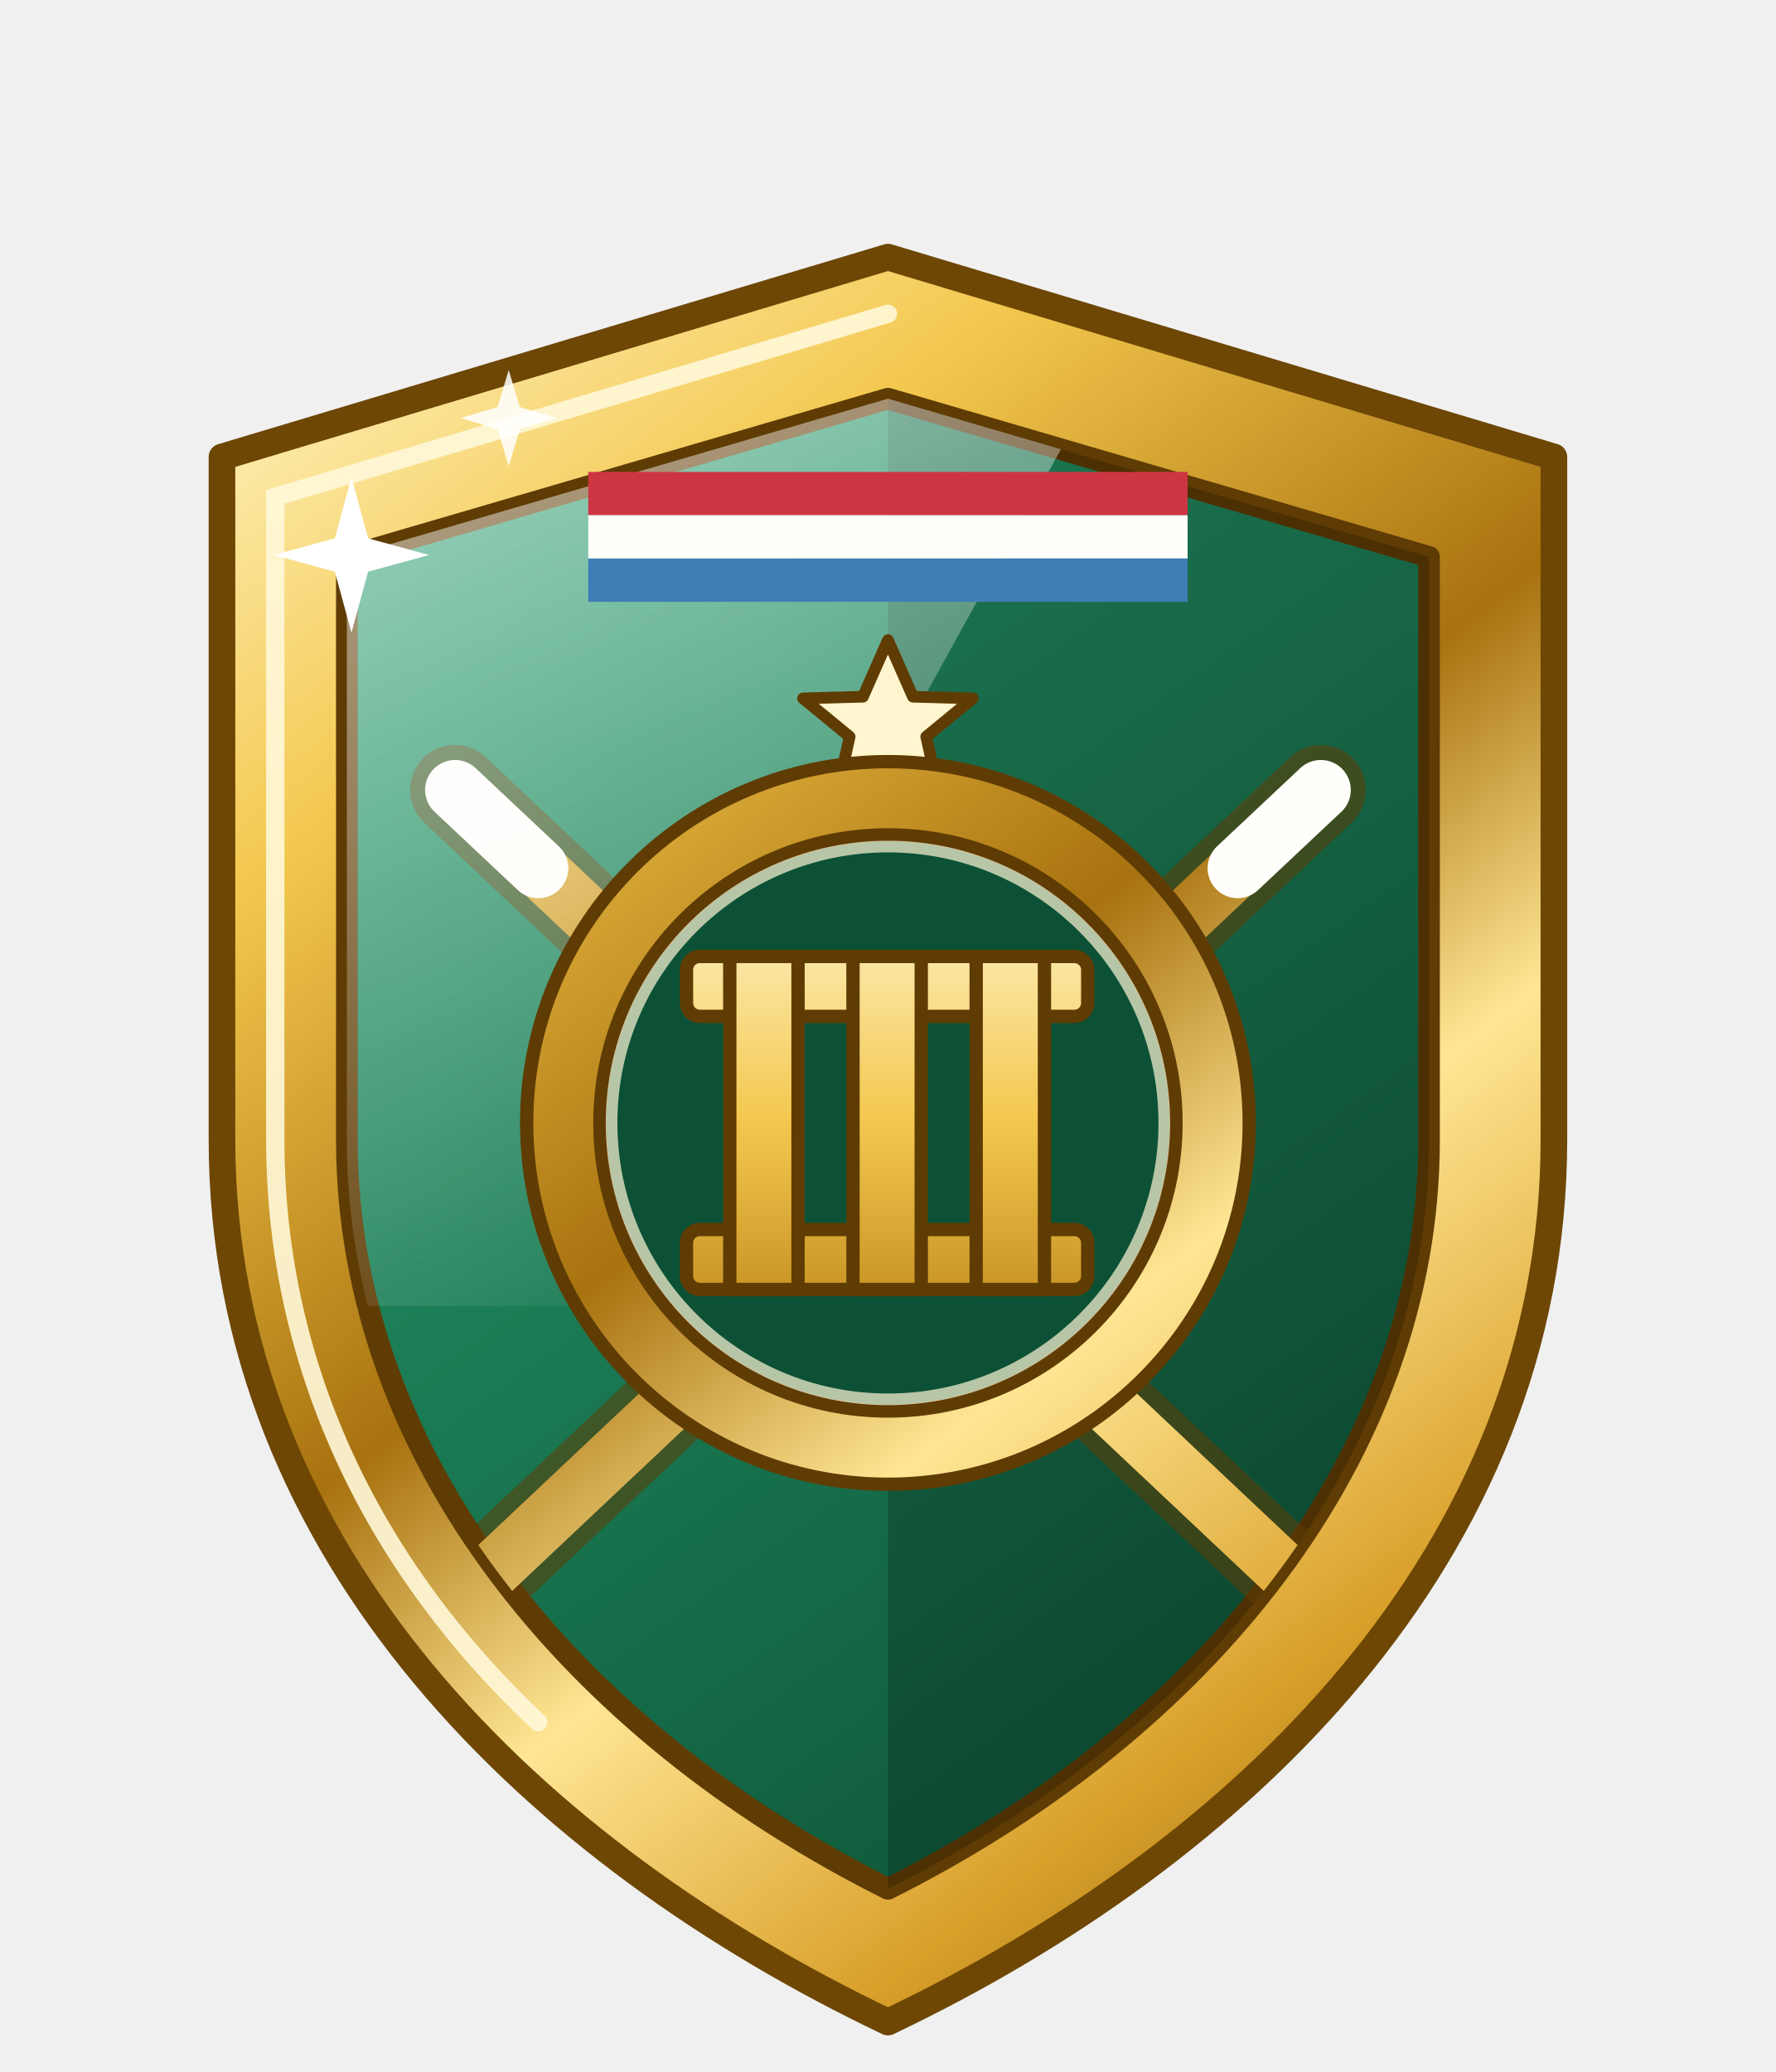
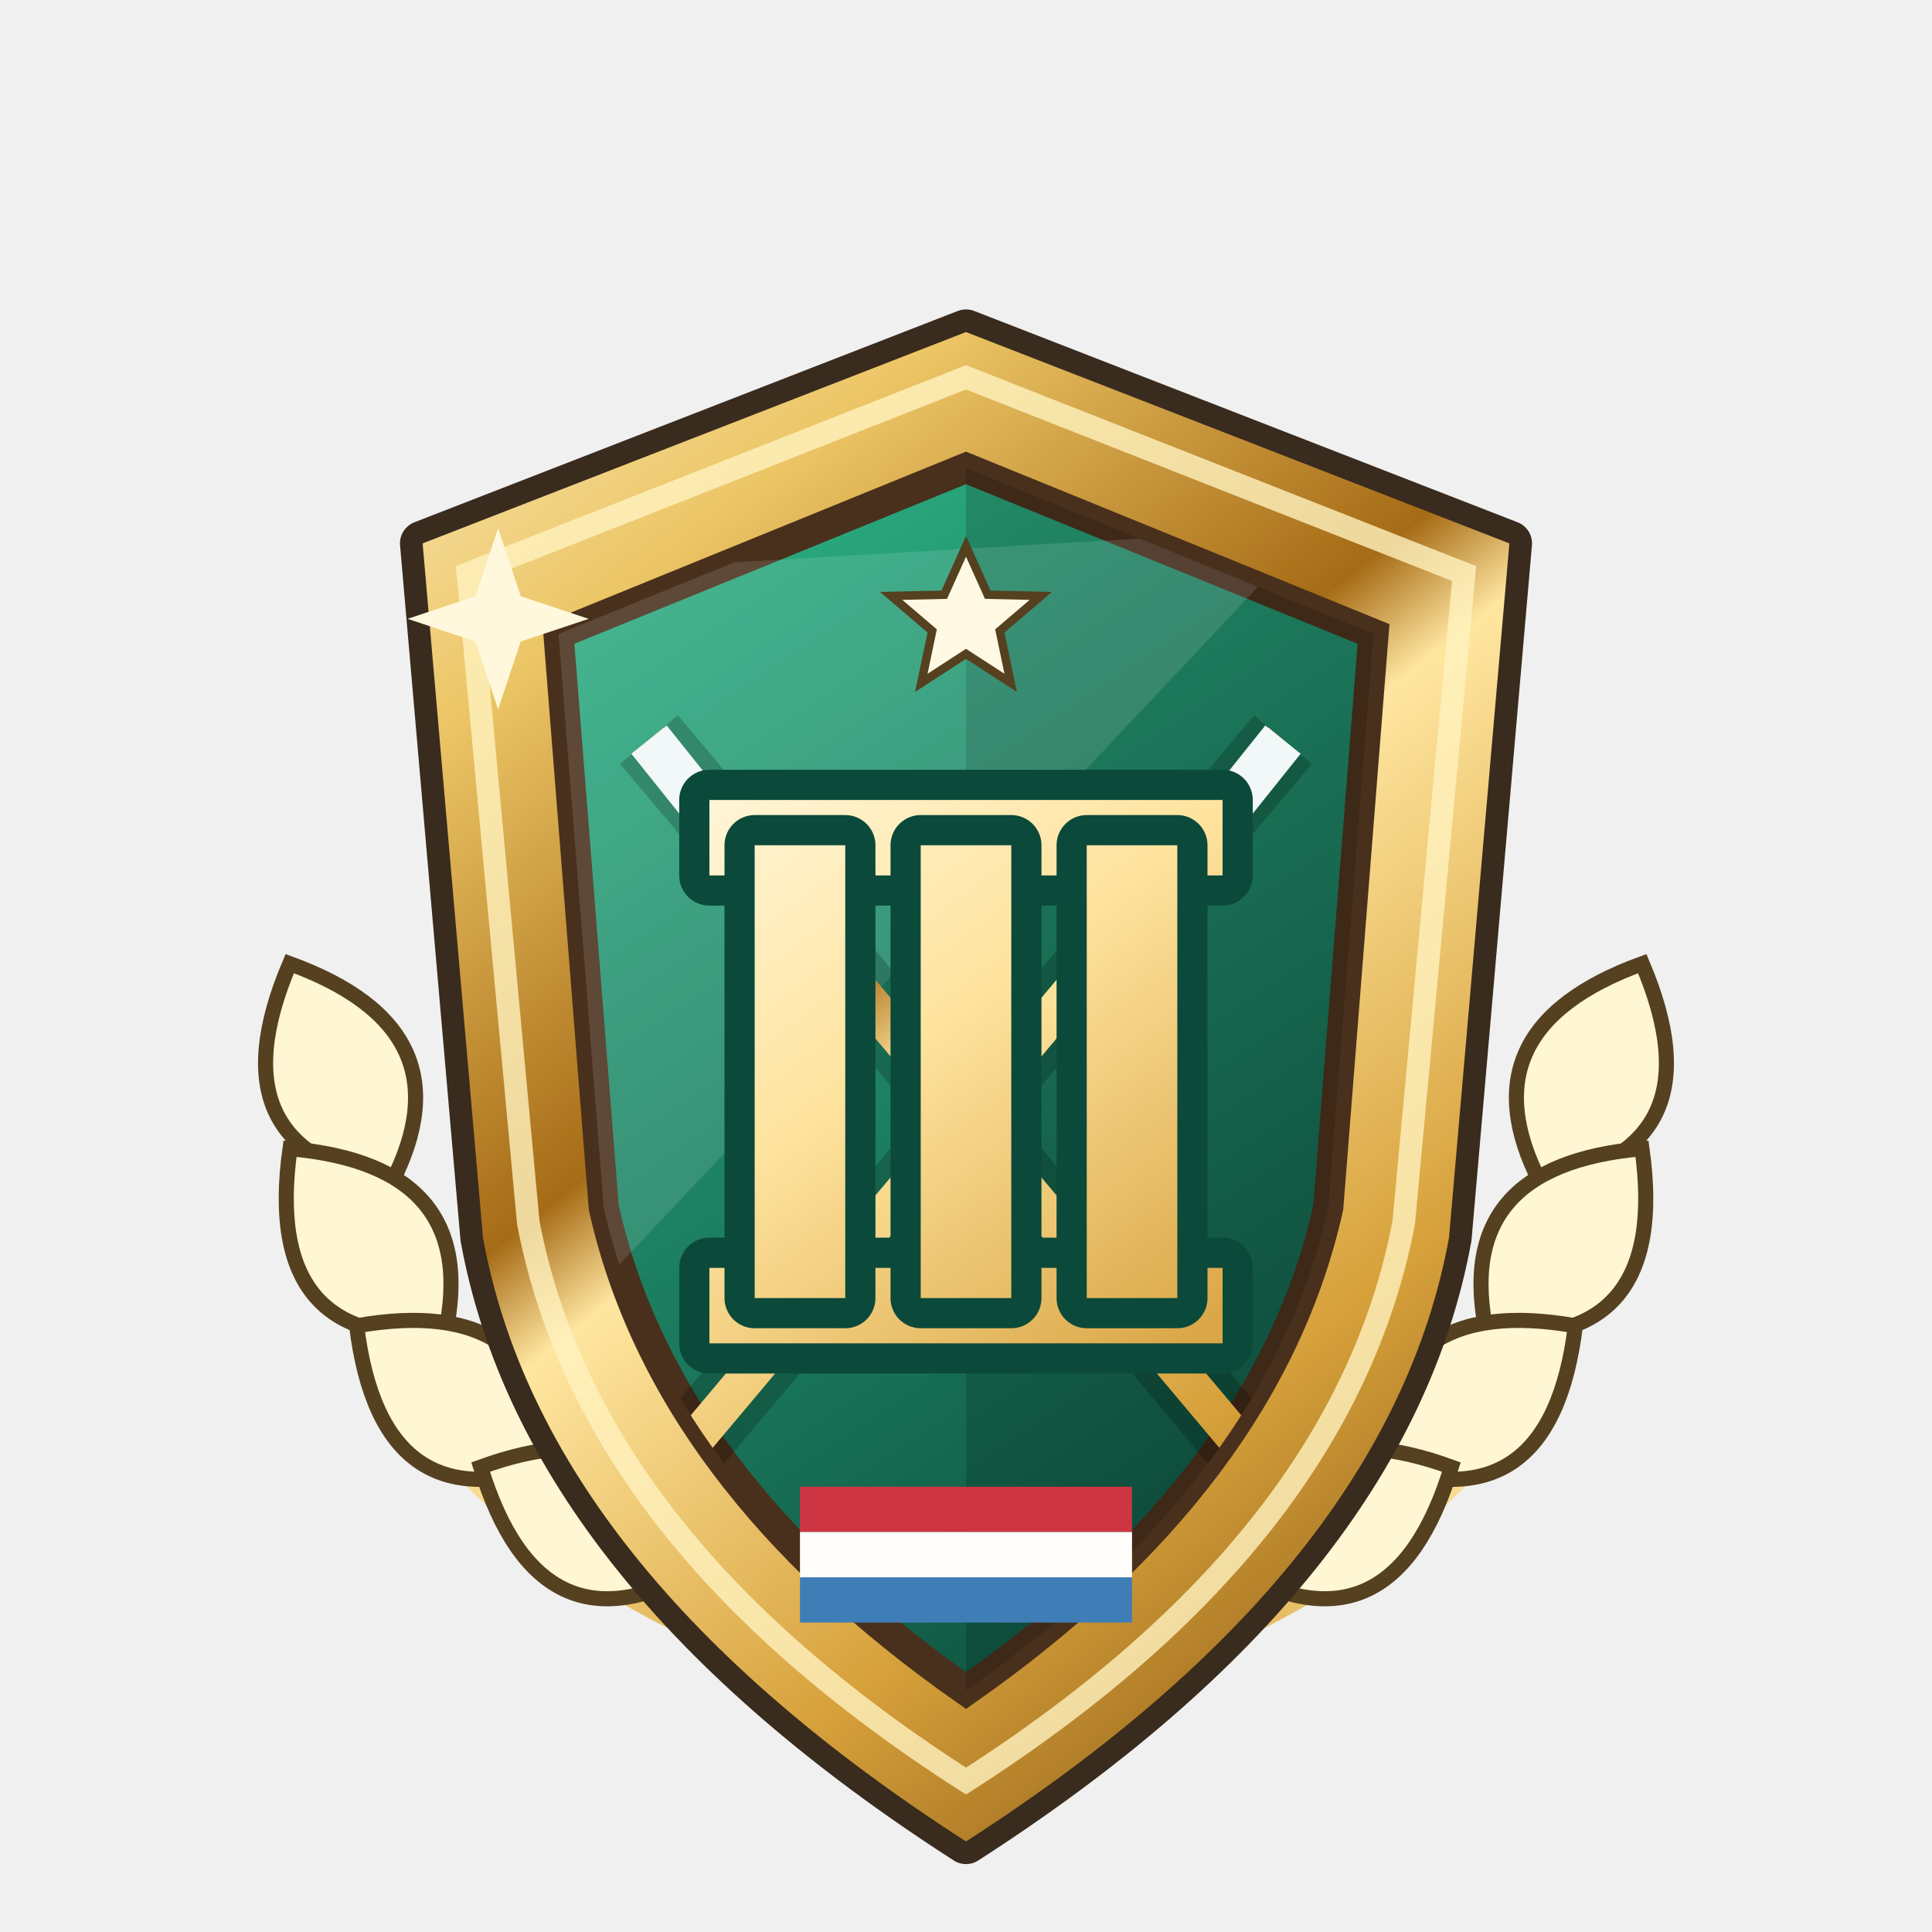
- <svg xmlns="http://www.w3.org/2000/svg" viewBox="0 0 96 112" fill="none">
+ <svg xmlns="http://www.w3.org/2000/svg" viewBox="0 0 128 128" fill="none">
  <defs>
-     <linearGradient id="oro" x1="10" y1="6" x2="86" y2="106" gradientUnits="userSpaceOnUse">
-       <stop stop-color="#fff4c2" />
-       <stop offset=".22" stop-color="#f3c74d" />
-       <stop offset=".47" stop-color="#a8720f" />
-       <stop offset=".63" stop-color="#ffe694" />
-       <stop offset=".82" stop-color="#d9a02a" />
-       <stop offset="1" stop-color="#8a5a08" />
+     <linearGradient id="metal" x1="25" y1="15" x2="103" y2="114" gradientUnits="userSpaceOnUse">
+       <stop stop-color="#fff6d3" />
+       <stop offset=".23" stop-color="#ecc565" />
+       <stop offset=".46" stop-color="#a66b16" />
+       <stop offset=".52" stop-color="#ffe6a0" />
+       <stop offset=".76" stop-color="#d7a13b" />
+       <stop offset="1" stop-color="#805010" />
    </linearGradient>
-     <linearGradient id="oro2" x1="0" y1="40" x2="0" y2="70" gradientUnits="userSpaceOnUse">
-       <stop stop-color="#fff6cf" />
-       <stop offset=".5" stop-color="#f3c74d" />
-       <stop offset="1" stop-color="#b47d14" />
+     <linearGradient id="face" x1="44" y1="49" x2="76" y2="91" gradientUnits="userSpaceOnUse">
+       <stop stop-color="#fff9e4" />
+       <stop offset=".48" stop-color="#ffe4a0" />
+       <stop offset="1" stop-color="#daa747" />
    </linearGradient>
-     <linearGradient id="esmalte" x1="18" y1="14" x2="78" y2="98" gradientUnits="userSpaceOnUse">
-       <stop stop-color="#27a06f" />
-       <stop offset="1" stop-color="#0c5135" />
+     <linearGradient id="enamel" x1="40" y1="35" x2="91" y2="111" gradientUnits="userSpaceOnUse">
+       <stop stop-color="#2caf83" />
+       <stop offset="1" stop-color="#0b493a" />
    </linearGradient>
-     <linearGradient id="brillo" x1="30" y1="12" x2="52" y2="62" gradientUnits="userSpaceOnUse">
-       <stop stop-color="#fff" stop-opacity=".5" />
-       <stop offset="1" stop-color="#fff" stop-opacity="0" />
-     </linearGradient>
-     <clipPath id="campo">
-       <path d="M48 11.5 80.5 21V56C80.5 75 67 91.5 48 101 29 91.5 15.5 75 15.5 56V21Z" />
+     <clipPath id="field">
+       <path d="M64 31 91 42 88 80Q84 98 64 112 44 98 40 80L37 42Z" />
    </clipPath>
  </defs>
-   <g transform="translate(4.8 11.2) scale(.9)">
-     <path d="M48 3 88 15V56C88 81 69 99 48 109 27 99 8 81 8 56V15Z" fill="url(#oro)" stroke="#6e4705" stroke-width="1.6" stroke-linejoin="round" />
-     <path d="M48 6.4 11.2 17.4V56C11.2 70 17.4 82 27 91" stroke="#fff8d8" stroke-width="1.1" stroke-opacity=".9" stroke-linecap="round" />
-     <path d="M48 11.5 80.5 21V56C80.5 75 67 91.5 48 101 29 91.5 15.5 75 15.5 56V21Z" fill="url(#esmalte)" stroke="#5f3c04" stroke-width="1.3" stroke-linejoin="round" />
-     <g clip-path="url(#campo)">
-       <path d="M48 8V104H90V8Z" fill="#000" fill-opacity=".2" />
-       <path d="M22 35 74 84M74 35 22 84" stroke="#5f3c04" stroke-width="5.4" stroke-linecap="round" stroke-opacity=".55" />
-       <path d="M22 35 74 84M74 35 22 84" stroke="url(#oro)" stroke-width="3.4" stroke-linecap="round" />
-       <path d="M22 35 27 39.7M74 35 69 39.7" stroke="#fffefa" stroke-width="3.6" stroke-linecap="round" />
-       <path d="M12 8H62L30 66H12Z" fill="url(#brillo)" />
-     </g>
-     <path d="M30 17.2H66" stroke="#ce3543" stroke-width="2.6" />
-     <path d="M30 19.8H66" stroke="#fffefa" stroke-width="2.6" />
-     <path d="M30 22.4H66" stroke="#3f7db6" stroke-width="2.6" />
-     <g fill="url(#oro2)" stroke="#5f3c04" stroke-width=".7" stroke-linejoin="round">
-       <path d="M0-5 1.5-1.6 5.1-1.5 2.3.8 3.1 4.4 0 2.4-3.1 4.4-2.3.8-5.1-1.5-1.5-1.6Z" transform="translate(48 31)" />
-     </g>
-     <circle cx="48" cy="55" r="19.5" fill="#0c5135" stroke="#5f3c04" stroke-width="5.2" />
-     <circle cx="48" cy="55" r="19.5" fill="none" stroke="url(#oro)" stroke-width="3.6" />
-     <circle cx="48" cy="55" r="16.6" fill="none" stroke="#fff8d8" stroke-width=".7" stroke-opacity=".7" />
-     <g fill="url(#oro2)" stroke="#5f3c04" stroke-width=".8" stroke-linejoin="round">
-       <rect x="35.9" y="45.0" width="24.1" height="3.6" rx=".8" />
-       <rect x="35.9" y="61.4" width="24.1" height="3.6" rx=".8" />
-       <rect x="38.5" y="45.0" width="4.1" height="20" />
-       <rect x="45.9" y="45.0" width="4.1" height="20" />
-       <rect x="53.3" y="45.0" width="4.1" height="20" />
-     </g>
+   <g>
+     <path d="M48 108Q19 95 21 66" fill="none" stroke="url(#metal)" stroke-width="3" />
+     <path d="M0 7Q-10 0 0-9 9 0 0 7Z" transform="translate(23 72) rotate(-25)" fill="url(#metal)" stroke="#554020" stroke-width="1" />
+     <path d="M0 7Q-10 0 0-9 9 0 0 7Z" transform="translate(25 83) rotate(-40)" fill="url(#metal)" stroke="#554020" stroke-width="1" />
+     <path d="M0 7Q-10 0 0-9 9 0 0 7Z" transform="translate(31 93) rotate(-55)" fill="url(#metal)" stroke="#554020" stroke-width="1" />
+     <path d="M0 7Q-10 0 0-9 9 0 0 7Z" transform="translate(40 101) rotate(-65)" fill="url(#metal)" stroke="#554020" stroke-width="1" />
  </g>
-   <g fill="#fff">
-     <path d="M0-4.2.9-.9 4.2 0 .9.9 0 4.2-.9.9-4.2 0-.9-.9Z" transform="translate(19 30)" />
-     <path d="M0-2.6.6-.6 2.6 0 .6.6 0 2.6-.6.6-2.6 0-.6-.6Z" transform="translate(27.5 22.6)" fill-opacity=".85" />
+   <g transform="translate(128 0) scale(-1 1)">
+     <path d="M48 108Q19 95 21 66" fill="none" stroke="url(#metal)" stroke-width="3" />
+     <path d="M0 7Q-10 0 0-9 9 0 0 7Z" transform="translate(23 72) rotate(-25)" fill="url(#metal)" stroke="#554020" stroke-width="1" />
+     <path d="M0 7Q-10 0 0-9 9 0 0 7Z" transform="translate(25 83) rotate(-40)" fill="url(#metal)" stroke="#554020" stroke-width="1" />
+     <path d="M0 7Q-10 0 0-9 9 0 0 7Z" transform="translate(31 93) rotate(-55)" fill="url(#metal)" stroke="#554020" stroke-width="1" />
+     <path d="M0 7Q-10 0 0-9 9 0 0 7Z" transform="translate(40 101) rotate(-65)" fill="url(#metal)" stroke="#554020" stroke-width="1" />
  </g>
+   <path d="M64 22 100 36 96 82Q92 104 64 122 36 104 32 82L28 36Z" fill="#392b1d" stroke="#392b1d" stroke-width="3" stroke-linejoin="round" />
+   <path d="M64 22 100 36 96 82Q92 104 64 122 36 104 32 82L28 36Z" fill="url(#metal)" />
+   <path d="M64 25 97 38 93 81Q89 102 64 118 39 102 35 81L31 38Z" stroke="#fff2bf" stroke-opacity=".8" stroke-width="1.5" />
+   <path d="M64 31 91 42 88 80Q84 98 64 112 44 98 40 80L37 42Z" fill="url(#enamel)" stroke="#49301c" stroke-width="2" />
+   <g clip-path="url(#field)">
+     <path d="M64 30V115H99V30Z" fill="#000" fill-opacity=".16" />
+     <path d="M36 38 87 35 38 87Z" fill="#fff" fill-opacity=".12" />
+     <path d="M43 49 85 99M85 49 43 99" stroke="#000" stroke-opacity=".2" stroke-width="5" />
+     <path d="M43 49 85 99M85 49 43 99" stroke="url(#metal)" stroke-width="2.5" />
+     <path d="M43 49 47 54M85 49 81 54" stroke="#f2f7f7" stroke-width="3" />
+   </g>
+   <g fill="url(#face)" stroke="#0b493a" stroke-width="4" stroke-linejoin="round" paint-order="stroke">
+     <path d="M47.0 53h34v5h-34zM47.0 84h34v5h-34z" />
+     <rect x="50.0" y="56" width="6" height="30" />
+     <rect x="61.0" y="56" width="6" height="30" />
+     <rect x="72.0" y="56" width="6" height="30" />
+   </g>
+   <g fill="url(#face)" stroke="#554020" stroke-width=".7">
+     <path d="M0-6 1.8-2 6.2-1.9 2.8 1 3.7 5.3 0 2.9-3.7 5.3-2.8 1-6.2-1.9-1.8-2Z" transform="translate(64 41) scale(.8)" />
+   </g>
+   <path d="M53 100H75" stroke="#ce3543" stroke-width="3" />
+   <path d="M53 103H75" stroke="#fffefa" stroke-width="3" />
+   <path d="M53 106H75" stroke="#3f7db6" stroke-width="3" />
+   <path d="m33 35 1.5 4.5L39 41l-4.5 1.5L33 47l-1.5-4.5L27 41l4.5-1.5Z" fill="#fff8dd" />
</svg>
